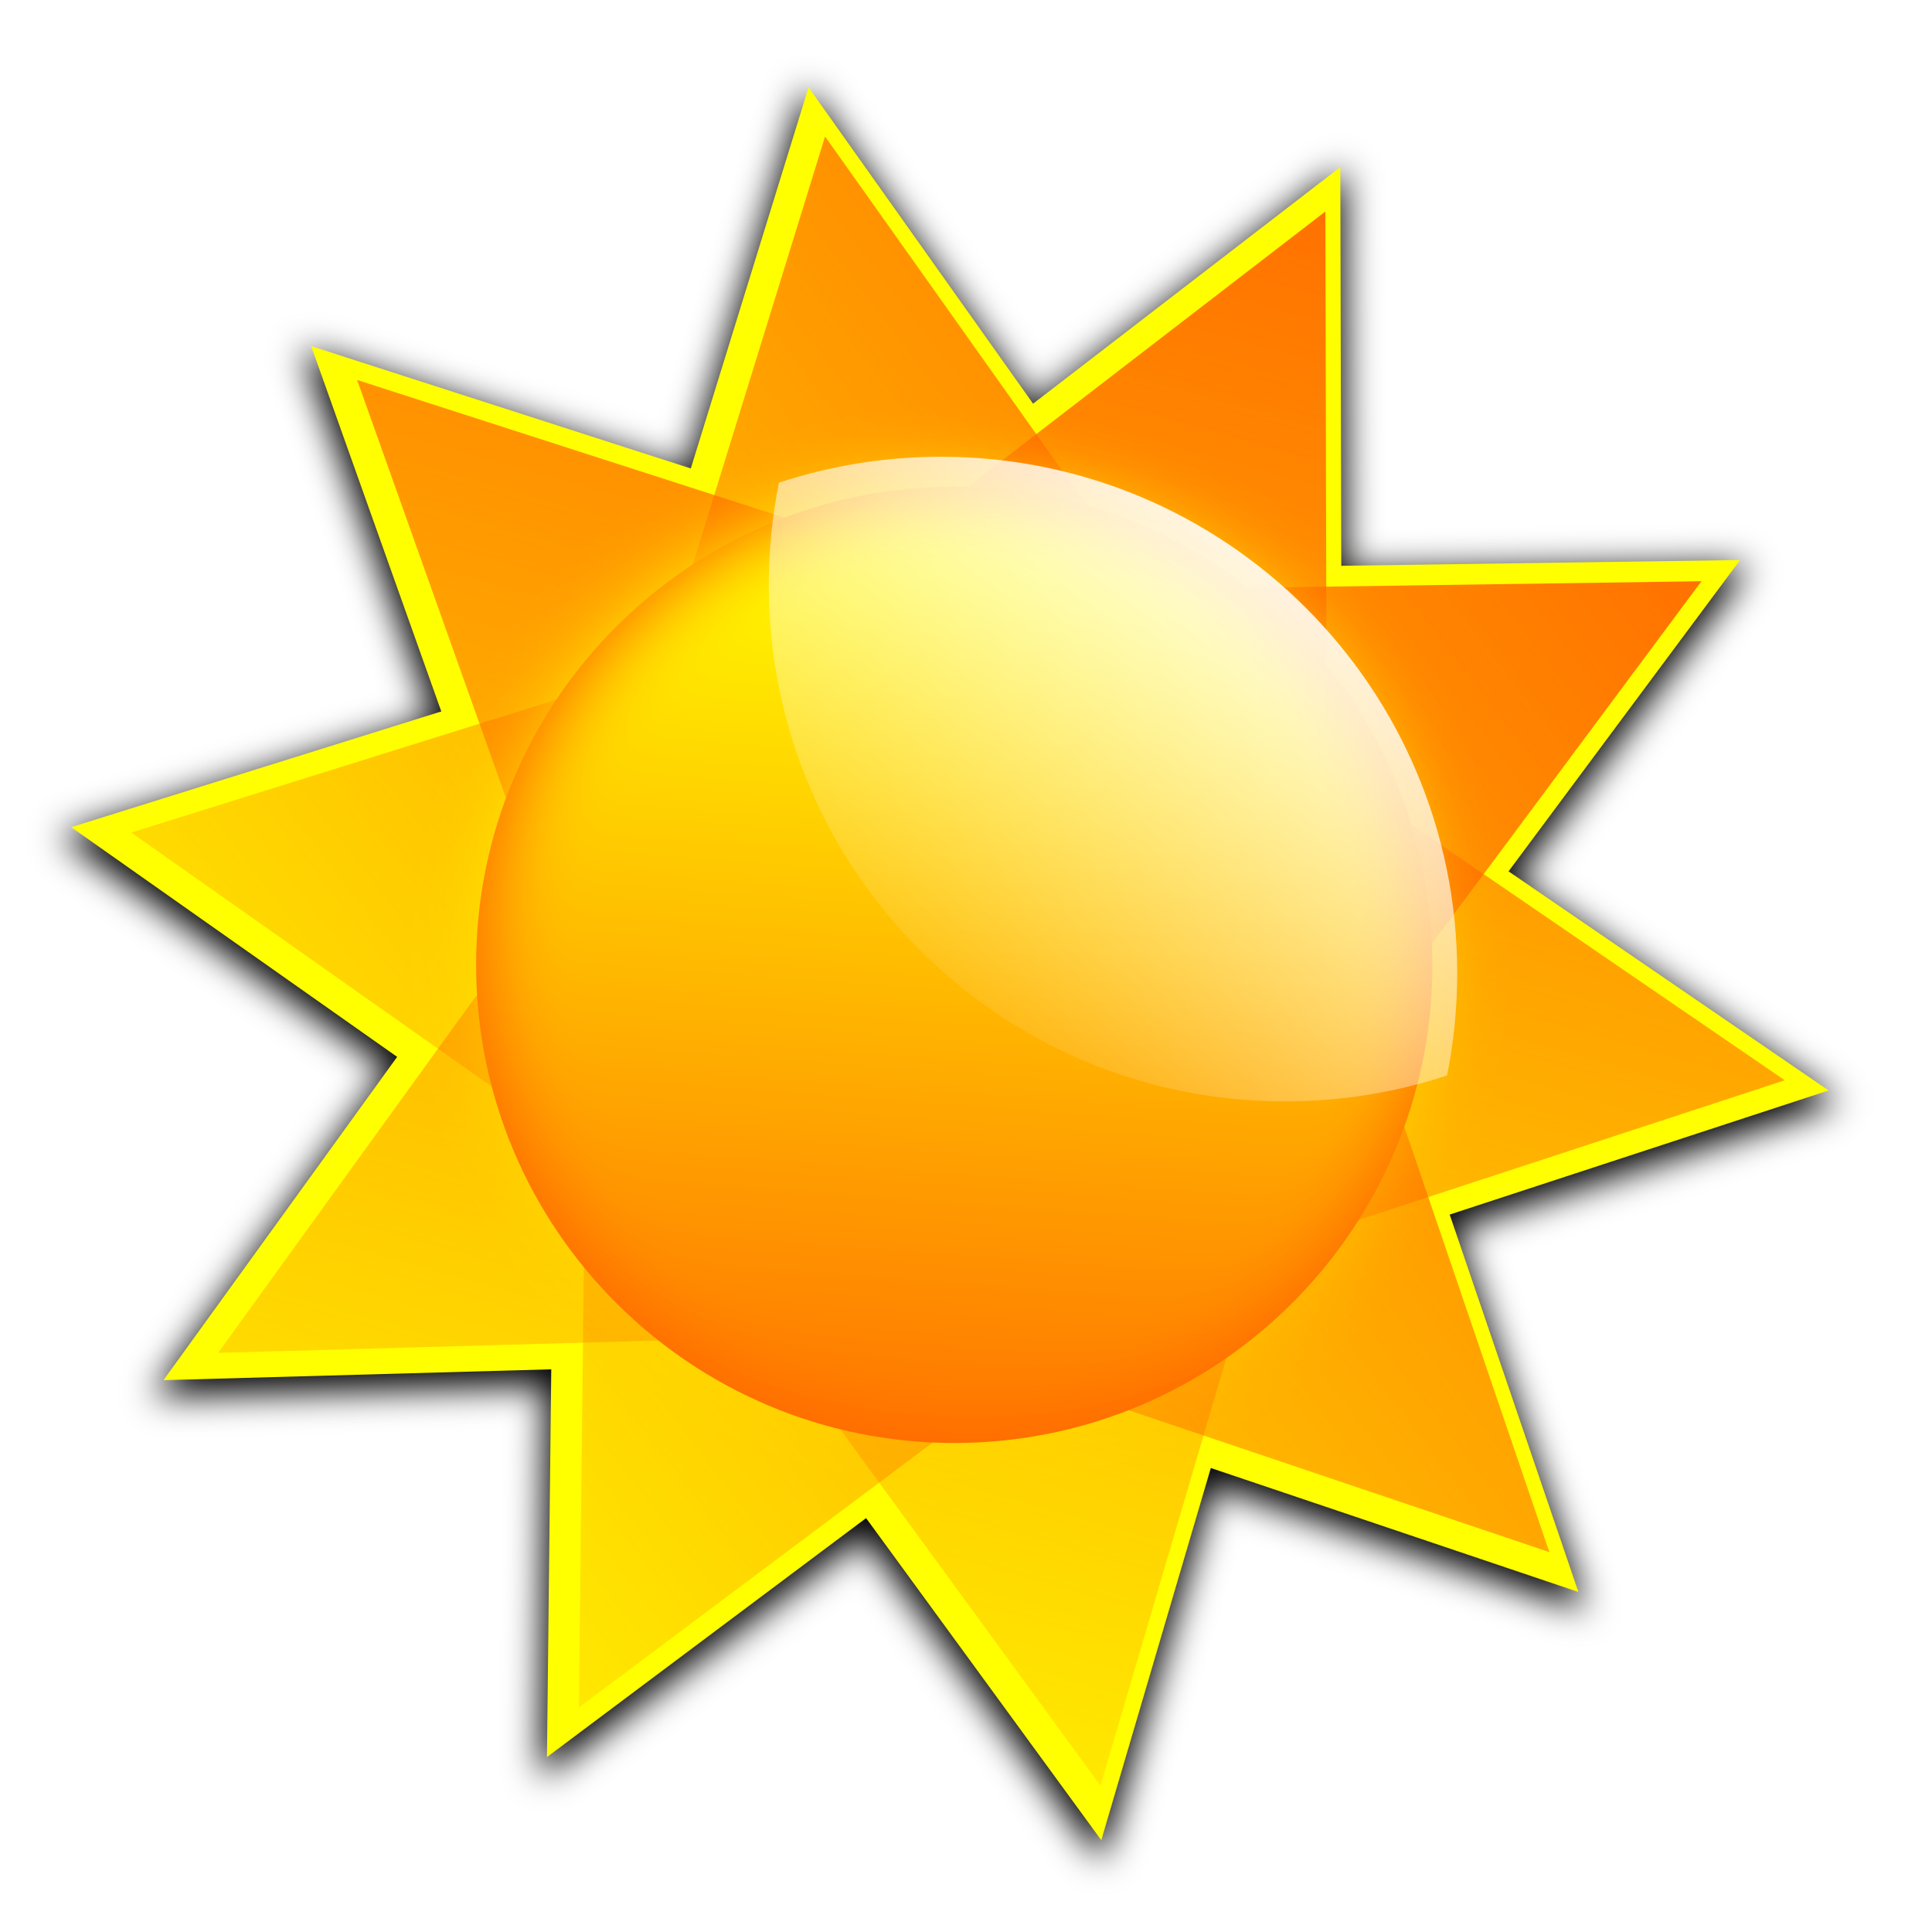
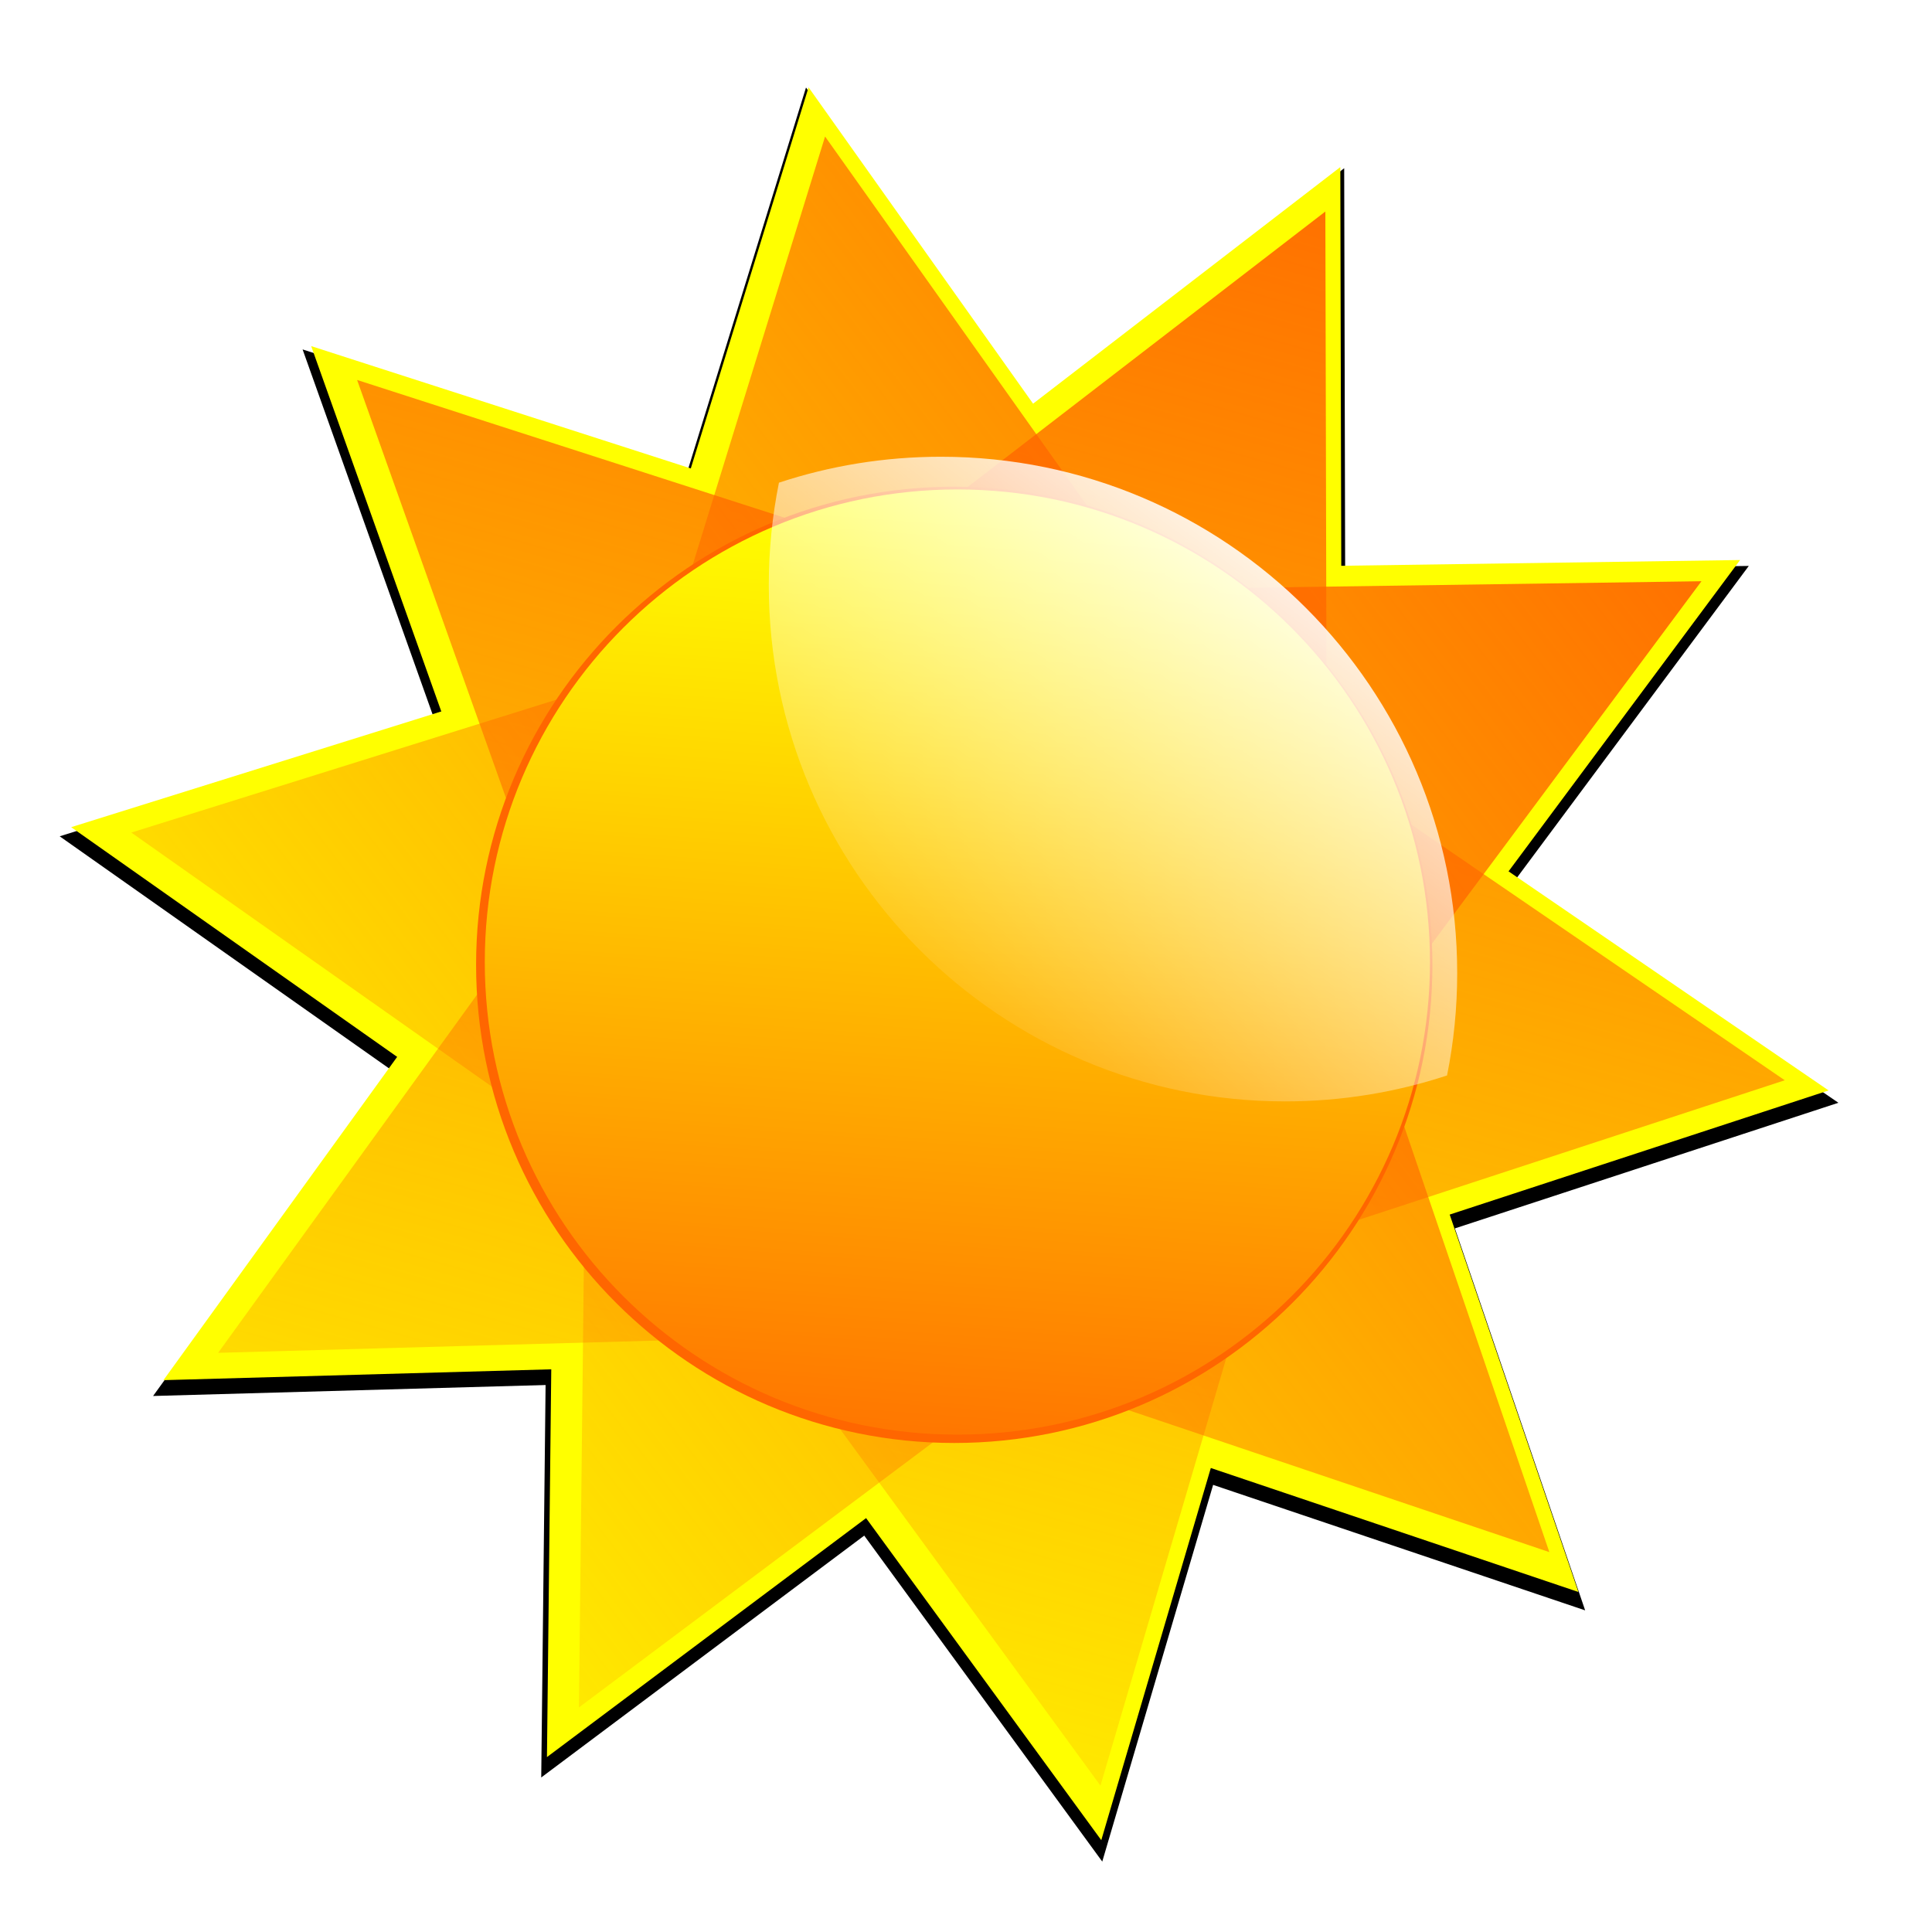
<svg xmlns="http://www.w3.org/2000/svg" xmlns:xlink="http://www.w3.org/1999/xlink" id="svg11880" viewBox="0 0 747.49 744.62" width="747.49" height="744.62" version="1.1">
  <defs id="defs3">
    <filter id="filter9697-8" color-interpolation-filters="sRGB">
      <feGaussianBlur id="feGaussianBlur9699-9" stdDeviation="4.589" />
    </filter>
    <linearGradient id="linearGradient9760-2" y2="935.22" xlink:href="#linearGradient9729-9" gradientUnits="userSpaceOnUse" x2="-1511.4" y1="392.36" x1="-1358.6" />
    <linearGradient id="linearGradient9729-9">
      <stop id="stop9731-9" style="stop-color:#ff6600" offset="0" />
      <stop id="stop9733-3" style="stop-color:#ff6600;stop-opacity:0" offset="1" />
    </linearGradient>
    <filter id="filter9719-1" color-interpolation-filters="sRGB">
      <feGaussianBlur id="feGaussianBlur9721-9" stdDeviation="5.6" />
    </filter>
    <linearGradient id="linearGradient9762-1" y2="1110.6" gradientUnits="userSpaceOnUse" x2="-1185.8" y1="806.36" x1="-1163.1">
      <stop id="stop9655-8" style="stop-color:#ffff00" offset="0" />
      <stop id="stop9657-3" style="stop-color:#ffff00;stop-opacity:0" offset="1" />
    </linearGradient>
    <filter id="filter9641-9" color-interpolation-filters="sRGB">
      <feGaussianBlur id="feGaussianBlur9643-0" stdDeviation="11.2" />
    </filter>
    <linearGradient id="linearGradient19867" y2="669.51" gradientUnits="userSpaceOnUse" x2="-1441.4" y1="530.93" x1="-1338.6">
      <stop id="stop9673-8" style="stop-color:#ffffff" offset="0" />
      <stop id="stop9675-4" style="stop-color:#ffffff;stop-opacity:0" offset="1" />
    </linearGradient>
  </defs>
  <g id="g9741" transform="matrix(1.4797 0 0 1.4797 2487.4 -589.9)">
-     <g id="g9687" style="filter:url(#filter9697-8);fill:#000000" transform="matrix(1.0121 0 0 1.0121 17.112 -5.052)">
+     <g id="g9687" style="fill:#000000" transform="matrix(1.0121 0 0 1.0121 17.112 -5.052)">
      <path id="path9689" style="fill:#000000" d="m-1208.6 683.79-146.62 48.029-43.556 148.01-90.986-124.6-154.23 4.314 90.387-125.04-51.761-145.34 146.85 47.324 122.24-94.141 0.37 154.29z" transform="translate(5.7143 0)" />
      <path id="path9691" style="fill:#000000" d="m-1208.6 683.79-146.62 48.029-43.556 148.01-90.986-124.6-154.23 4.314 90.387-125.04-51.761-145.34 146.85 47.324 122.24-94.141 0.37 154.29z" transform="matrix(.80099 .59867 -.59867 .80099 109.13 990.77)" />
    </g>
    <g id="g9683">
      <path id="path9681" style="fill:#ffff00" d="m-1208.6 683.79-146.62 48.029-43.556 148.01-90.986-124.6-154.23 4.314 90.387-125.04-51.761-145.34 146.85 47.324 122.24-94.141 0.37 154.29z" transform="translate(5.7143 0)" />
      <path id="path9679" style="fill:#ffff00" d="m-1208.6 683.79-146.62 48.029-43.556 148.01-90.986-124.6-154.23 4.314 90.387-125.04-51.761-145.34 146.85 47.324 122.24-94.141 0.37 154.29z" transform="matrix(.80099 .59867 -.59867 .80099 109.13 990.77)" />
    </g>
    <g id="g9723" style="fill:url(#linearGradient9760-2)" transform="matrix(.94083 0 0 .94083 -82.642 37.797)">
      <path id="path9725" style="fill:url(#linearGradient9760-2)" d="m-1208.6 683.79-146.62 48.029-43.556 148.01-90.986-124.6-154.23 4.314 90.387-125.04-51.761-145.34 146.85 47.324 122.24-94.141 0.37 154.29z" transform="translate(5.7143 0)" />
      <path id="path9727" style="fill:url(#linearGradient9760-2)" d="m-1208.6 683.79-146.62 48.029-43.556 148.01-90.986-124.6-154.23 4.314 90.387-125.04-51.761-145.34 146.85 47.324 122.24-94.141 0.37 154.29z" transform="matrix(.80099 .59867 -.59867 .80099 109.13 990.77)" />
    </g>
  </g>
  <ellipse ry="185" rx="185" id="svg_1" cy="373.30" cx="369.20" fill="#ff6600" />
  <g id="redo" transform="matrix(1.4797 0 0 1.4797 2487.4 -589.9)">
-     <path id="path9603" style="filter:url(#filter9641-9);fill:url(#linearGradient9762-1)" d="m-1051.4 936.65a140 140 0 1 1 -280 0 140 140 0 1 1 280 0z" transform="matrix(.88265 0 0 .88265 -379.1 -176.52)" />
+     <path id="path9603" style="fill:url(#linearGradient9762-1)" d="m-1051.4 936.65a140 140 0 1 1 -280 0 140 140 0 1 1 280 0z" transform="matrix(.88265 0 0 .88265 -379.1 -176.52)" />
    <path id="path9601" style="fill:url(#linearGradient19867)" d="m-1435 518.09c-14.798 0-29.02 2.382-42.344 6.781-1.741 8.652-2.656 17.616-2.656 26.781 0 74.558 60.442 135 135 135 14.788 0 29.028-2.388 42.344-6.781 1.745-8.664 2.656-17.603 2.656-26.781 0-74.558-60.442-135-135-135z" />
  </g>
</svg>
